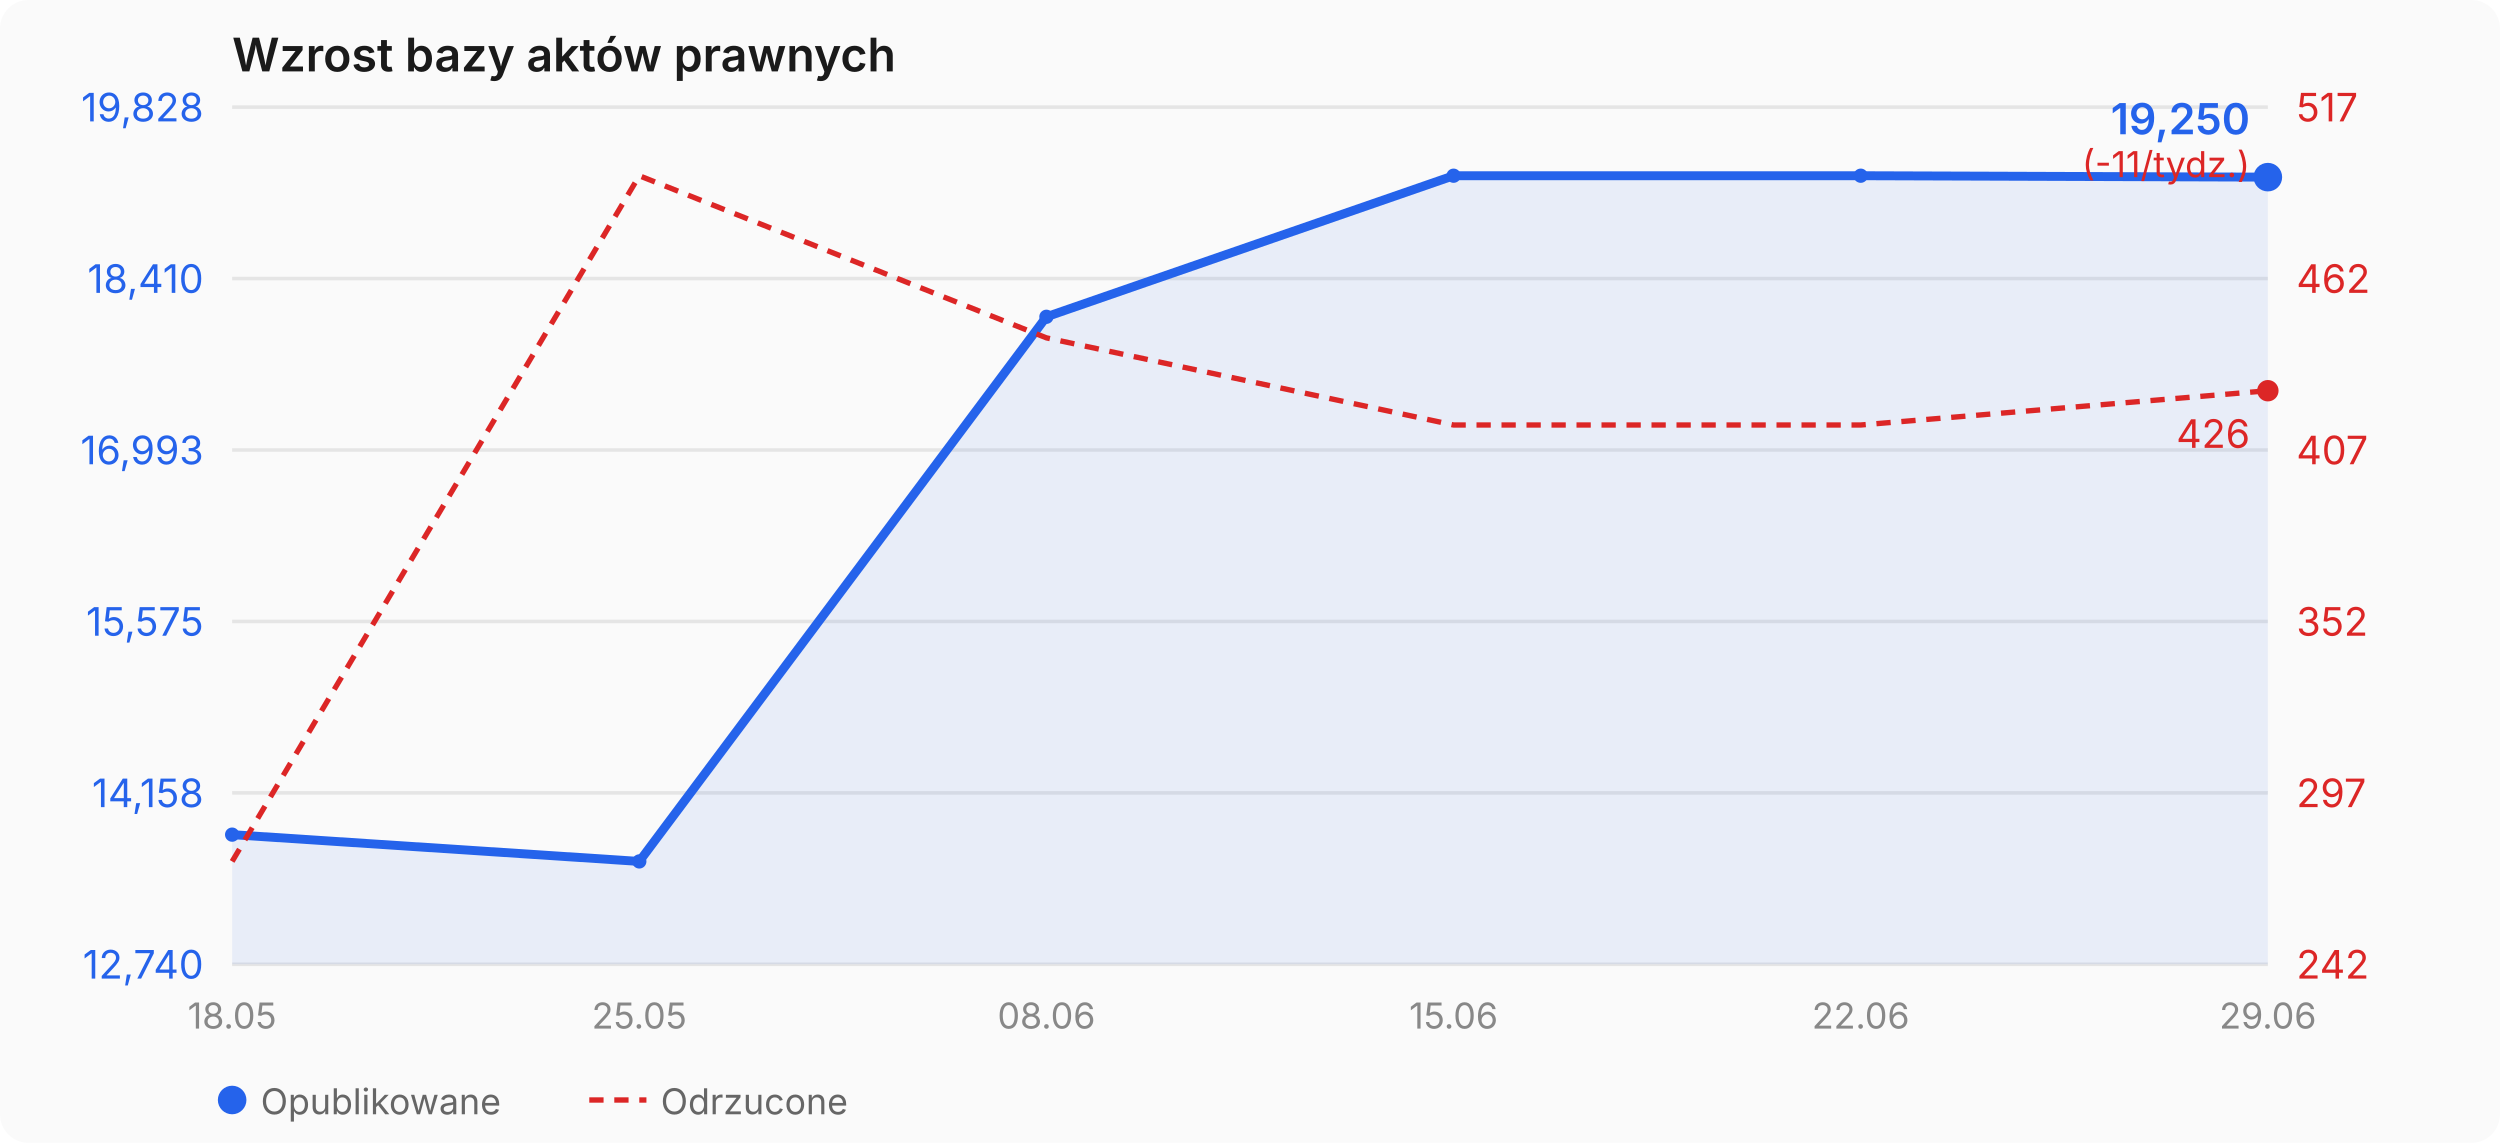
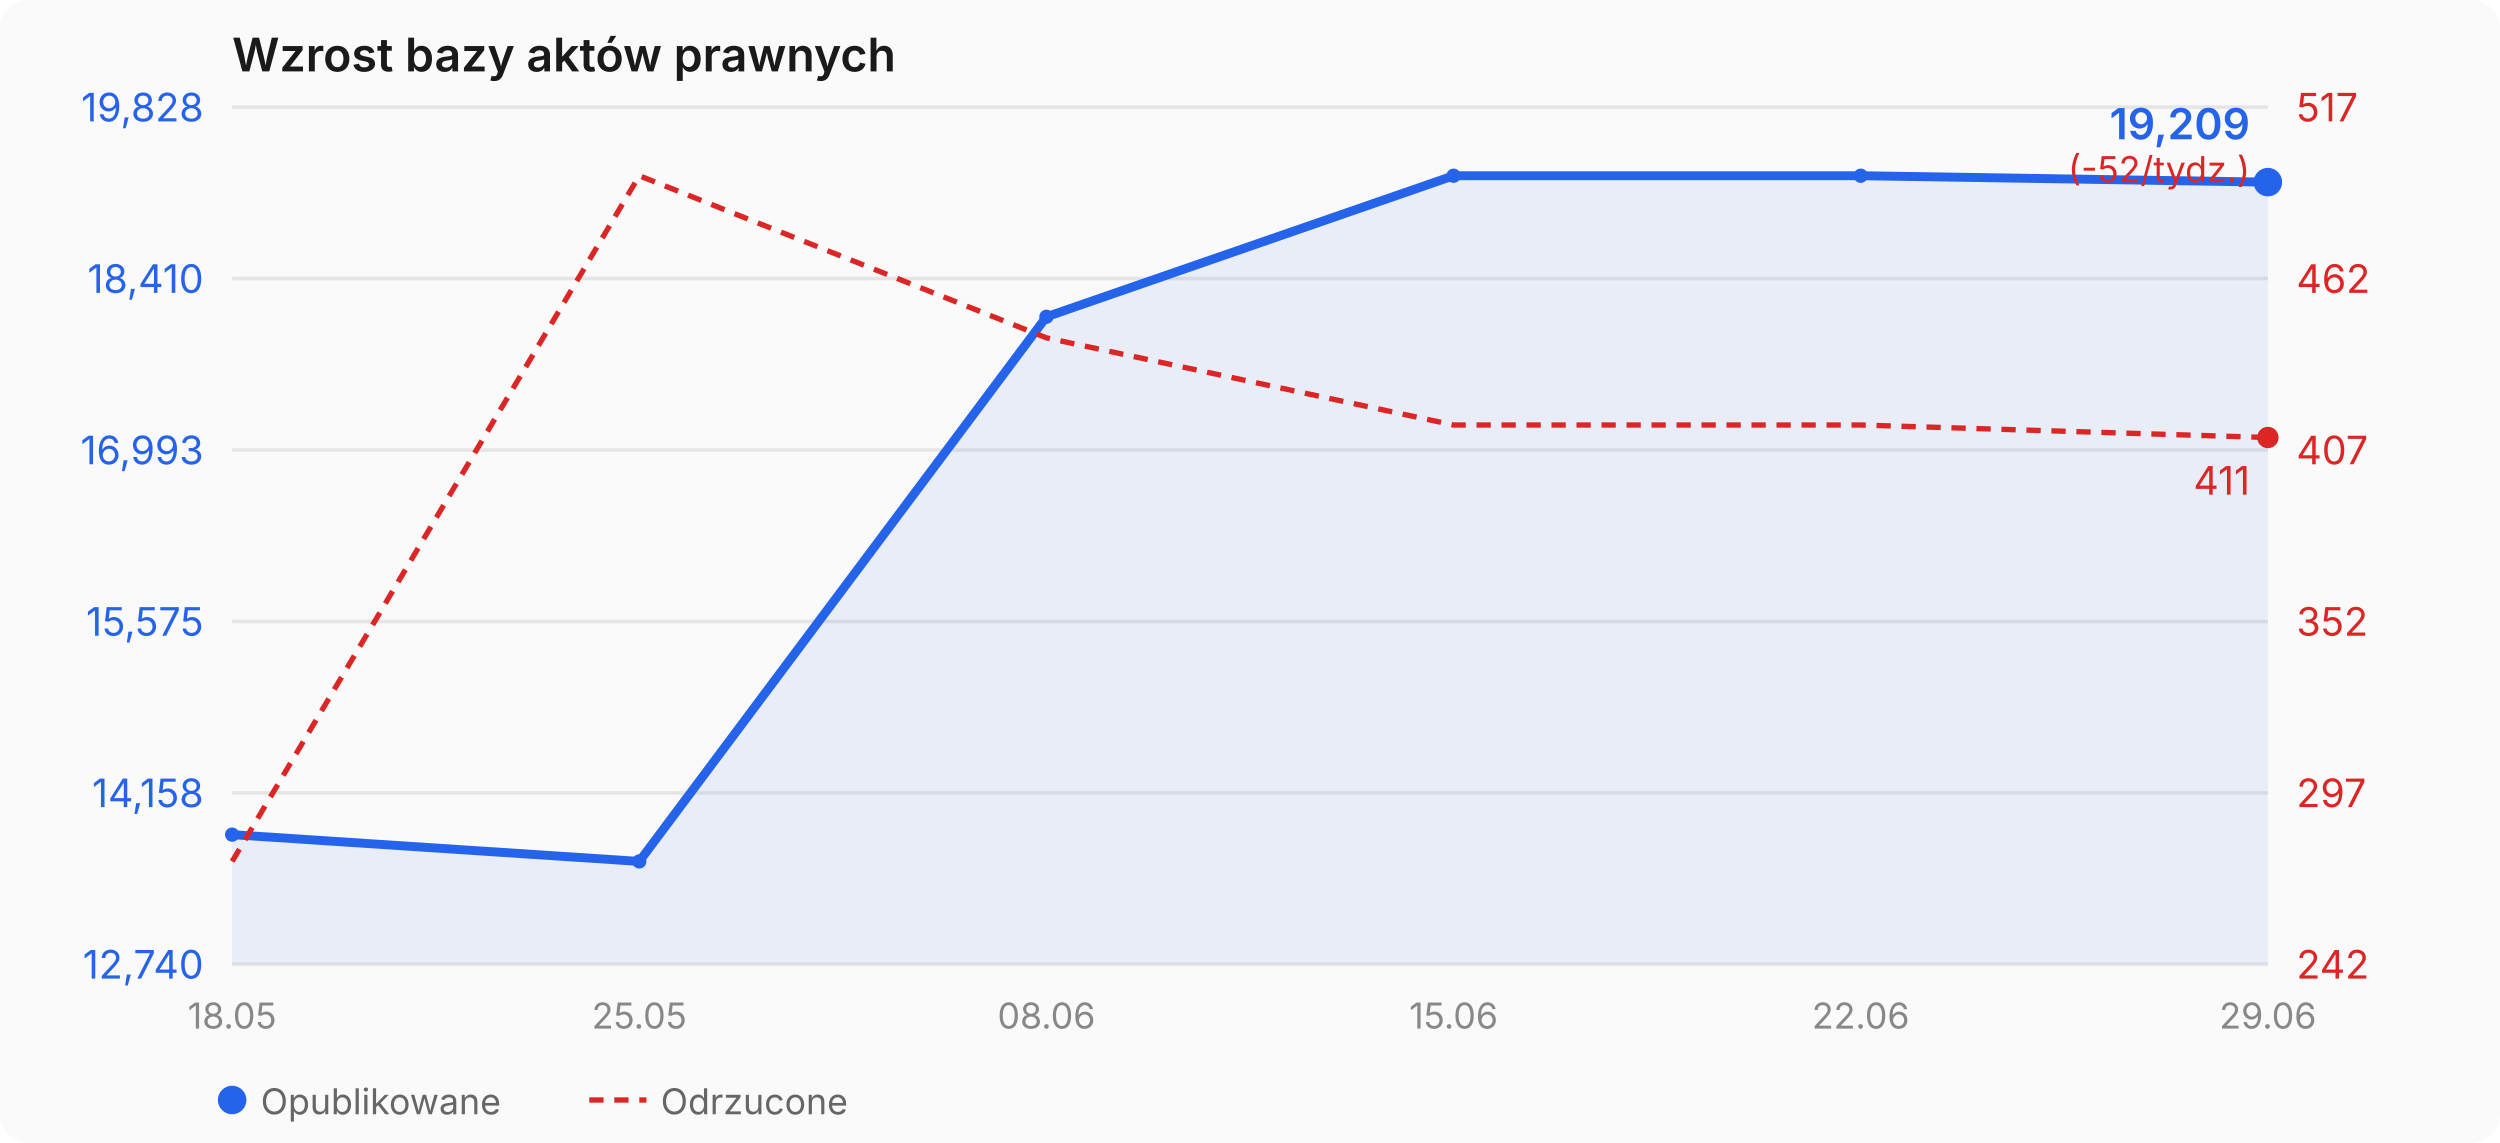
<svg xmlns="http://www.w3.org/2000/svg" viewBox="0 0 700 320" font-family="system-ui, -apple-system, sans-serif">
  <rect width="700" height="320" fill="#fafafa" rx="8" />
  <text x="65" y="20" font-size="13" font-weight="600" fill="#1a1a1a">Wzrost bazy aktów prawnych</text>
  <line x1="65" y1="270.0" x2="635" y2="270.0" stroke="#e5e5e5" stroke-width="1" />
  <line x1="65" y1="222.0" x2="635" y2="222.0" stroke="#e5e5e5" stroke-width="1" />
  <line x1="65" y1="174.0" x2="635" y2="174.0" stroke="#e5e5e5" stroke-width="1" />
  <line x1="65" y1="126.0" x2="635" y2="126.0" stroke="#e5e5e5" stroke-width="1" />
  <line x1="65" y1="78.0" x2="635" y2="78.0" stroke="#e5e5e5" stroke-width="1" />
  <line x1="65" y1="30.0" x2="635" y2="30.0" stroke="#e5e5e5" stroke-width="1" />
  <text x="57" y="274.0" text-anchor="end" font-size="11" fill="#2563eb">12,740</text>
  <text x="57" y="226.0" text-anchor="end" font-size="11" fill="#2563eb">14,158</text>
  <text x="57" y="178.0" text-anchor="end" font-size="11" fill="#2563eb">15,575</text>
  <text x="57" y="130.0" text-anchor="end" font-size="11" fill="#2563eb">16,993</text>
  <text x="57" y="82.0" text-anchor="end" font-size="11" fill="#2563eb">18,410</text>
  <text x="57" y="34.0" text-anchor="end" font-size="11" fill="#2563eb">19,828</text>
  <text x="643" y="274.0" text-anchor="start" font-size="11" fill="#dc2626">242</text>
  <text x="643" y="226.0" text-anchor="start" font-size="11" fill="#dc2626">297</text>
  <text x="643" y="178.0" text-anchor="start" font-size="11" fill="#dc2626">352</text>
  <text x="643" y="130.0" text-anchor="start" font-size="11" fill="#dc2626">407</text>
  <text x="643" y="82.0" text-anchor="start" font-size="11" fill="#dc2626">462</text>
  <text x="643" y="34.0" text-anchor="start" font-size="11" fill="#dc2626">517</text>
-   <polygon points="65.0,270.0 65.0,233.7 179.0,241.2 293.0,88.7 407.0,49.2 521.0,49.2 635.0,49.6 635.0,270.0" fill="#2563eb" fill-opacity="0.08" />
-   <polyline points="65.0,233.7 179.0,241.2 293.0,88.7 407.0,49.2 521.0,49.2 635.0,49.6" fill="none" stroke="#2563eb" stroke-width="2.5" stroke-linejoin="round" />
-   <polyline points="65.0,241.2 179.0,49.2 293.0,94.6 407.0,119.0 521.0,119.0 635.0,109.4" fill="none" stroke="#dc2626" stroke-width="1.5" stroke-dasharray="4,3" stroke-linejoin="round" />
+   <polygon points="65.0,270.0 65.0,233.7 179.0,241.2 293.0,88.7 407.0,49.2 521.0,49.2 635.0,51.0 635.0,270.0" fill="#2563eb" fill-opacity="0.08" />
+   <polyline points="65.0,233.7 179.0,241.2 293.0,88.7 407.0,49.2 521.0,49.2 635.0,51.0" fill="none" stroke="#2563eb" stroke-width="2.5" stroke-linejoin="round" />
+   <polyline points="65.0,241.2 179.0,49.2 293.0,94.6 407.0,119.0 521.0,119.0 635.0,122.5" fill="none" stroke="#dc2626" stroke-width="1.5" stroke-dasharray="4,3" stroke-linejoin="round" />
  <circle cx="65.0" cy="233.7" r="2" fill="#2563eb" />
  <circle cx="179.0" cy="241.2" r="2" fill="#2563eb" />
  <circle cx="293.0" cy="88.7" r="2" fill="#2563eb" />
  <circle cx="407.0" cy="49.2" r="2" fill="#2563eb" />
  <circle cx="521.0" cy="49.2" r="2" fill="#2563eb" />
-   <circle cx="635.0" cy="49.6" r="4" fill="#2563eb" />
-   <circle cx="635.0" cy="109.4" r="3" fill="#dc2626" />
-   <text x="630.0" y="37.6" text-anchor="end" font-size="12" font-weight="600" fill="#2563eb">19,250</text>
-   <text x="630.0" y="49.6" text-anchor="end" font-size="10" fill="#dc2626">(-11/tydz.)</text>
-   <text x="630.0" y="125.4" text-anchor="end" font-size="11" fill="#dc2626">426</text>
+   <circle cx="635.0" cy="51.0" r="4" fill="#2563eb" />
+   <circle cx="635.0" cy="122.5" r="3" fill="#dc2626" />
+   <text x="630.0" y="39.0" text-anchor="end" font-size="12" font-weight="600" fill="#2563eb">19,209</text>
+   <text x="630.0" y="51.0" text-anchor="end" font-size="10" fill="#dc2626">(-52/tydz.)</text>
+   <text x="630.0" y="138.5" text-anchor="end" font-size="11" fill="#dc2626">411</text>
  <text x="65.0" y="288" text-anchor="middle" font-size="10" fill="#888">18.05</text>
  <text x="179.0" y="288" text-anchor="middle" font-size="10" fill="#888">25.05</text>
  <text x="293.0" y="288" text-anchor="middle" font-size="10" fill="#888">08.06</text>
  <text x="407.0" y="288" text-anchor="middle" font-size="10" fill="#888">15.06</text>
  <text x="521.0" y="288" text-anchor="middle" font-size="10" fill="#888">22.06</text>
  <text x="635.0" y="288" text-anchor="middle" font-size="10" fill="#888">29.06</text>
  <circle cx="65" cy="308" r="4" fill="#2563eb" />
  <text x="73" y="312" font-size="10" fill="#666">Opublikowane</text>
  <line x1="165" y1="308" x2="181" y2="308" stroke="#dc2626" stroke-width="1.5" stroke-dasharray="4,3" />
  <text x="185" y="312" font-size="10" fill="#666">Odrzucone</text>
</svg>
